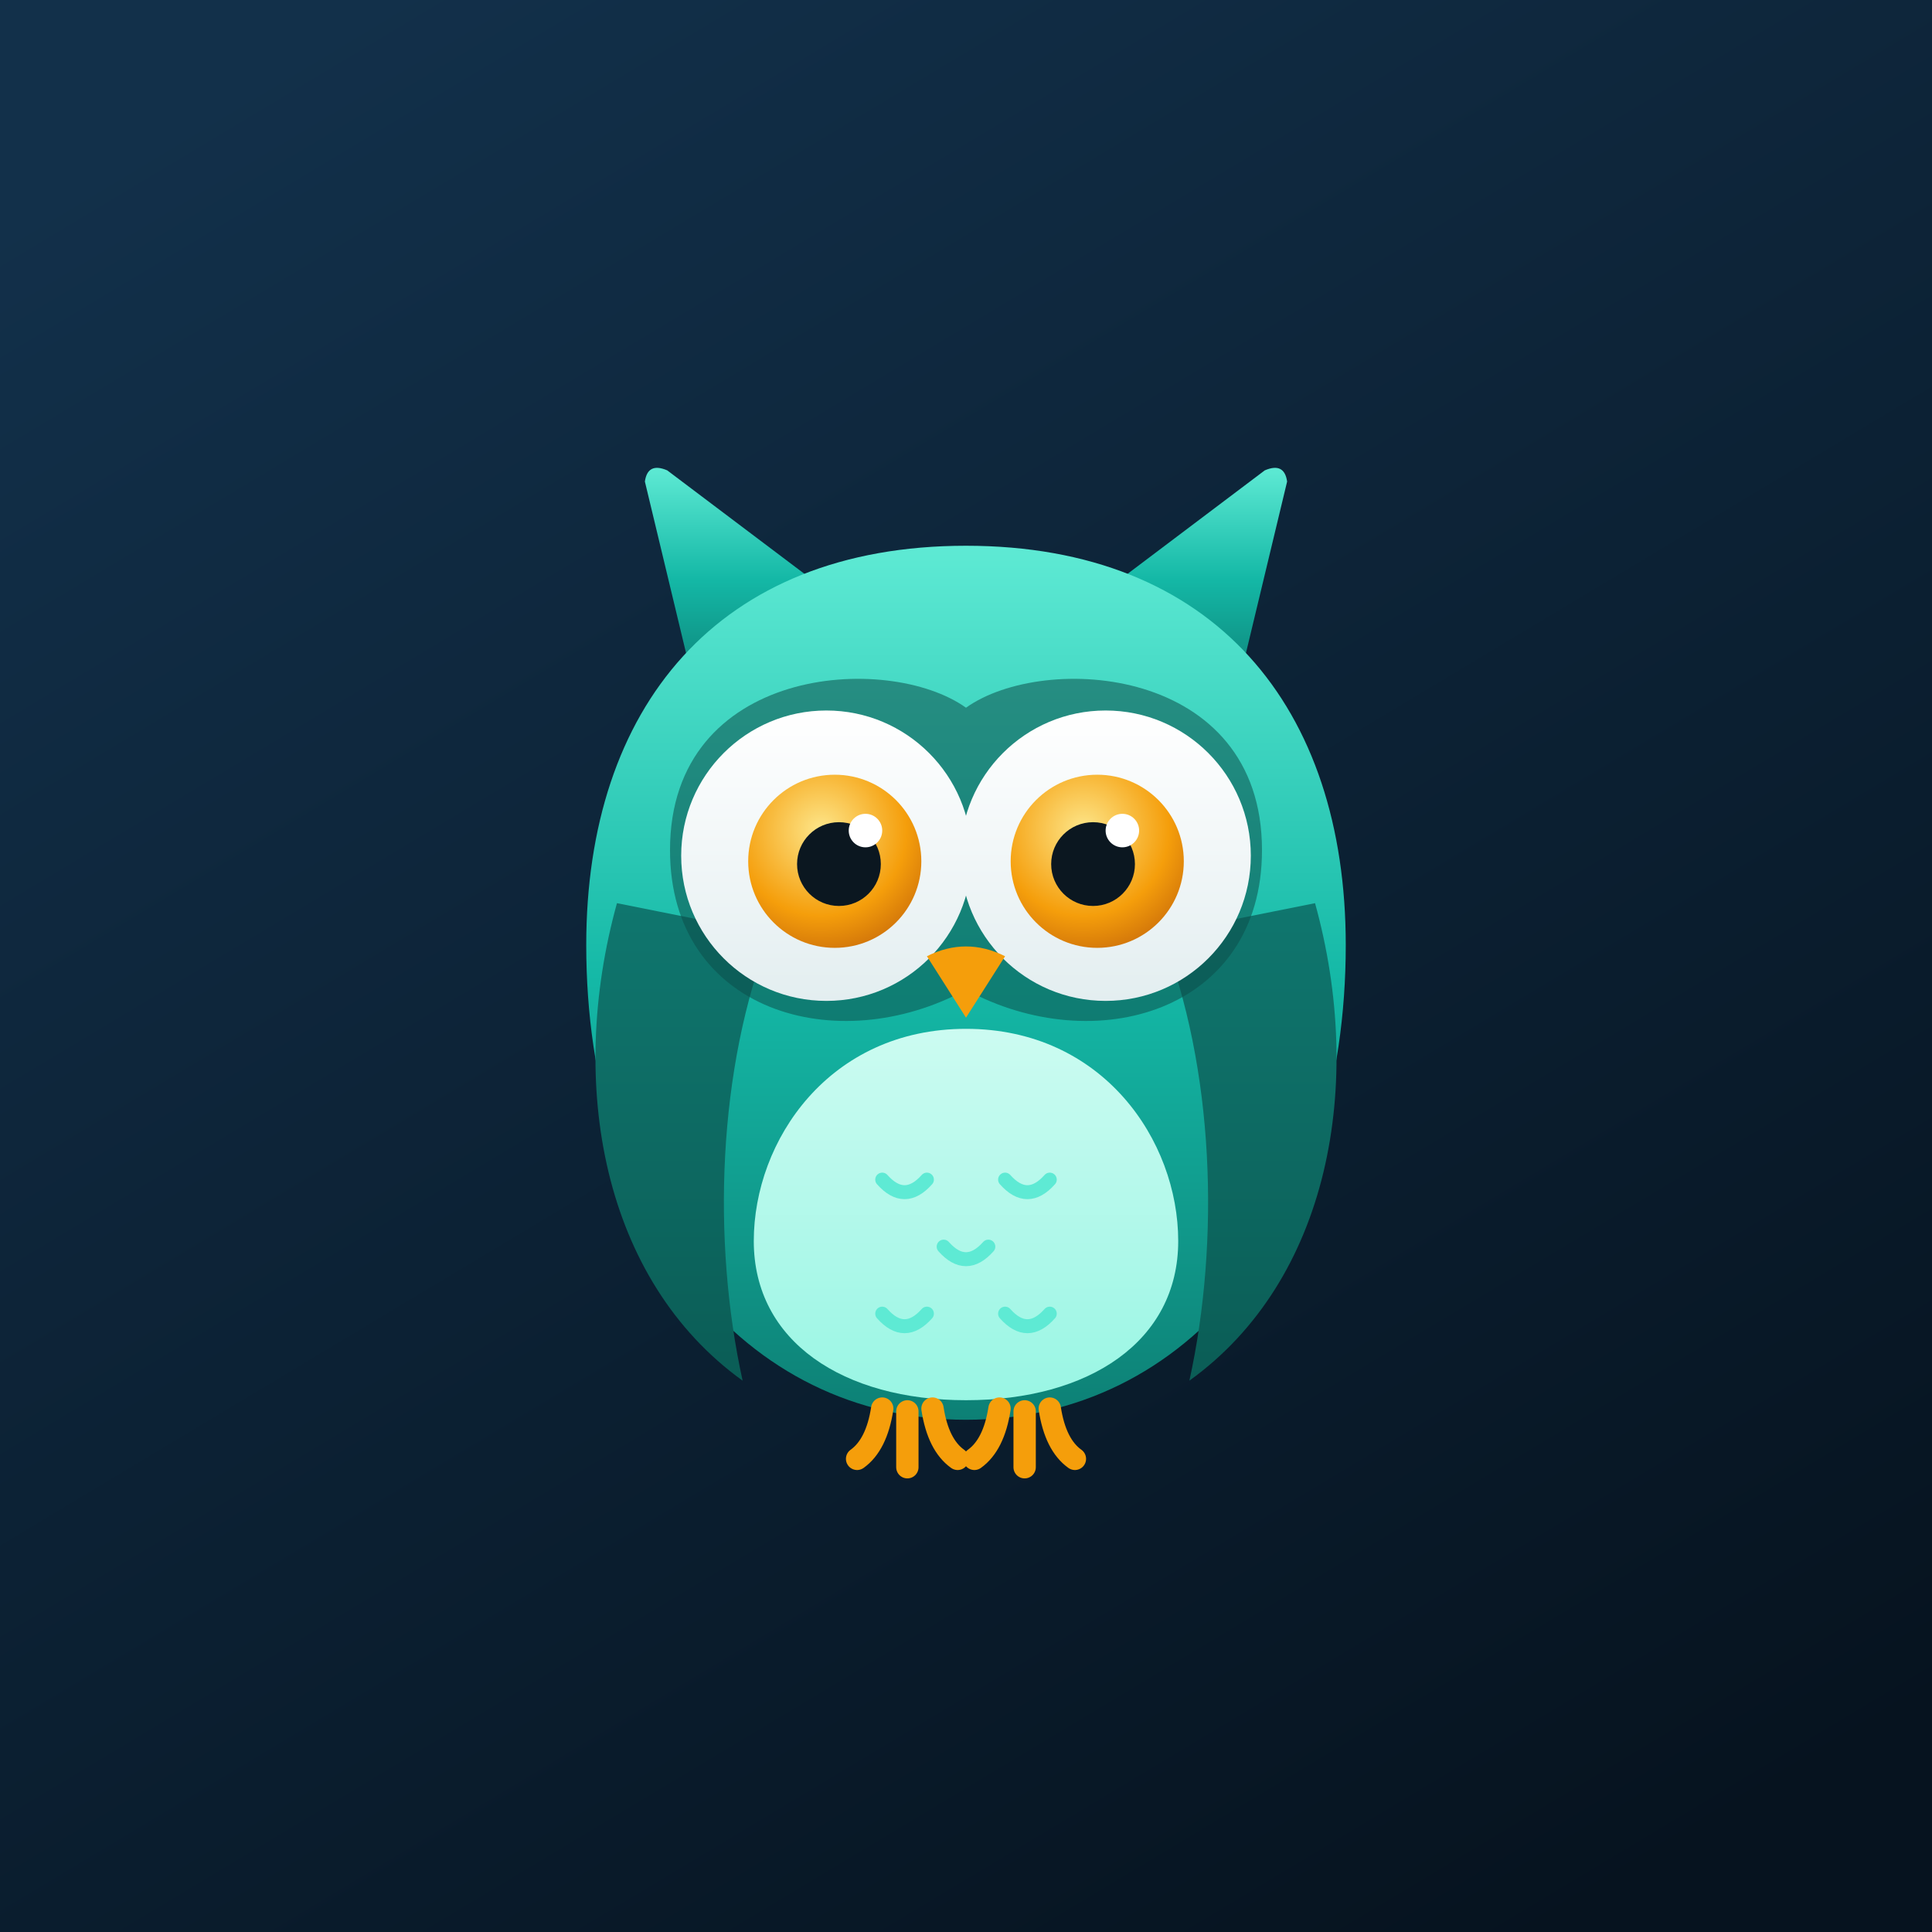
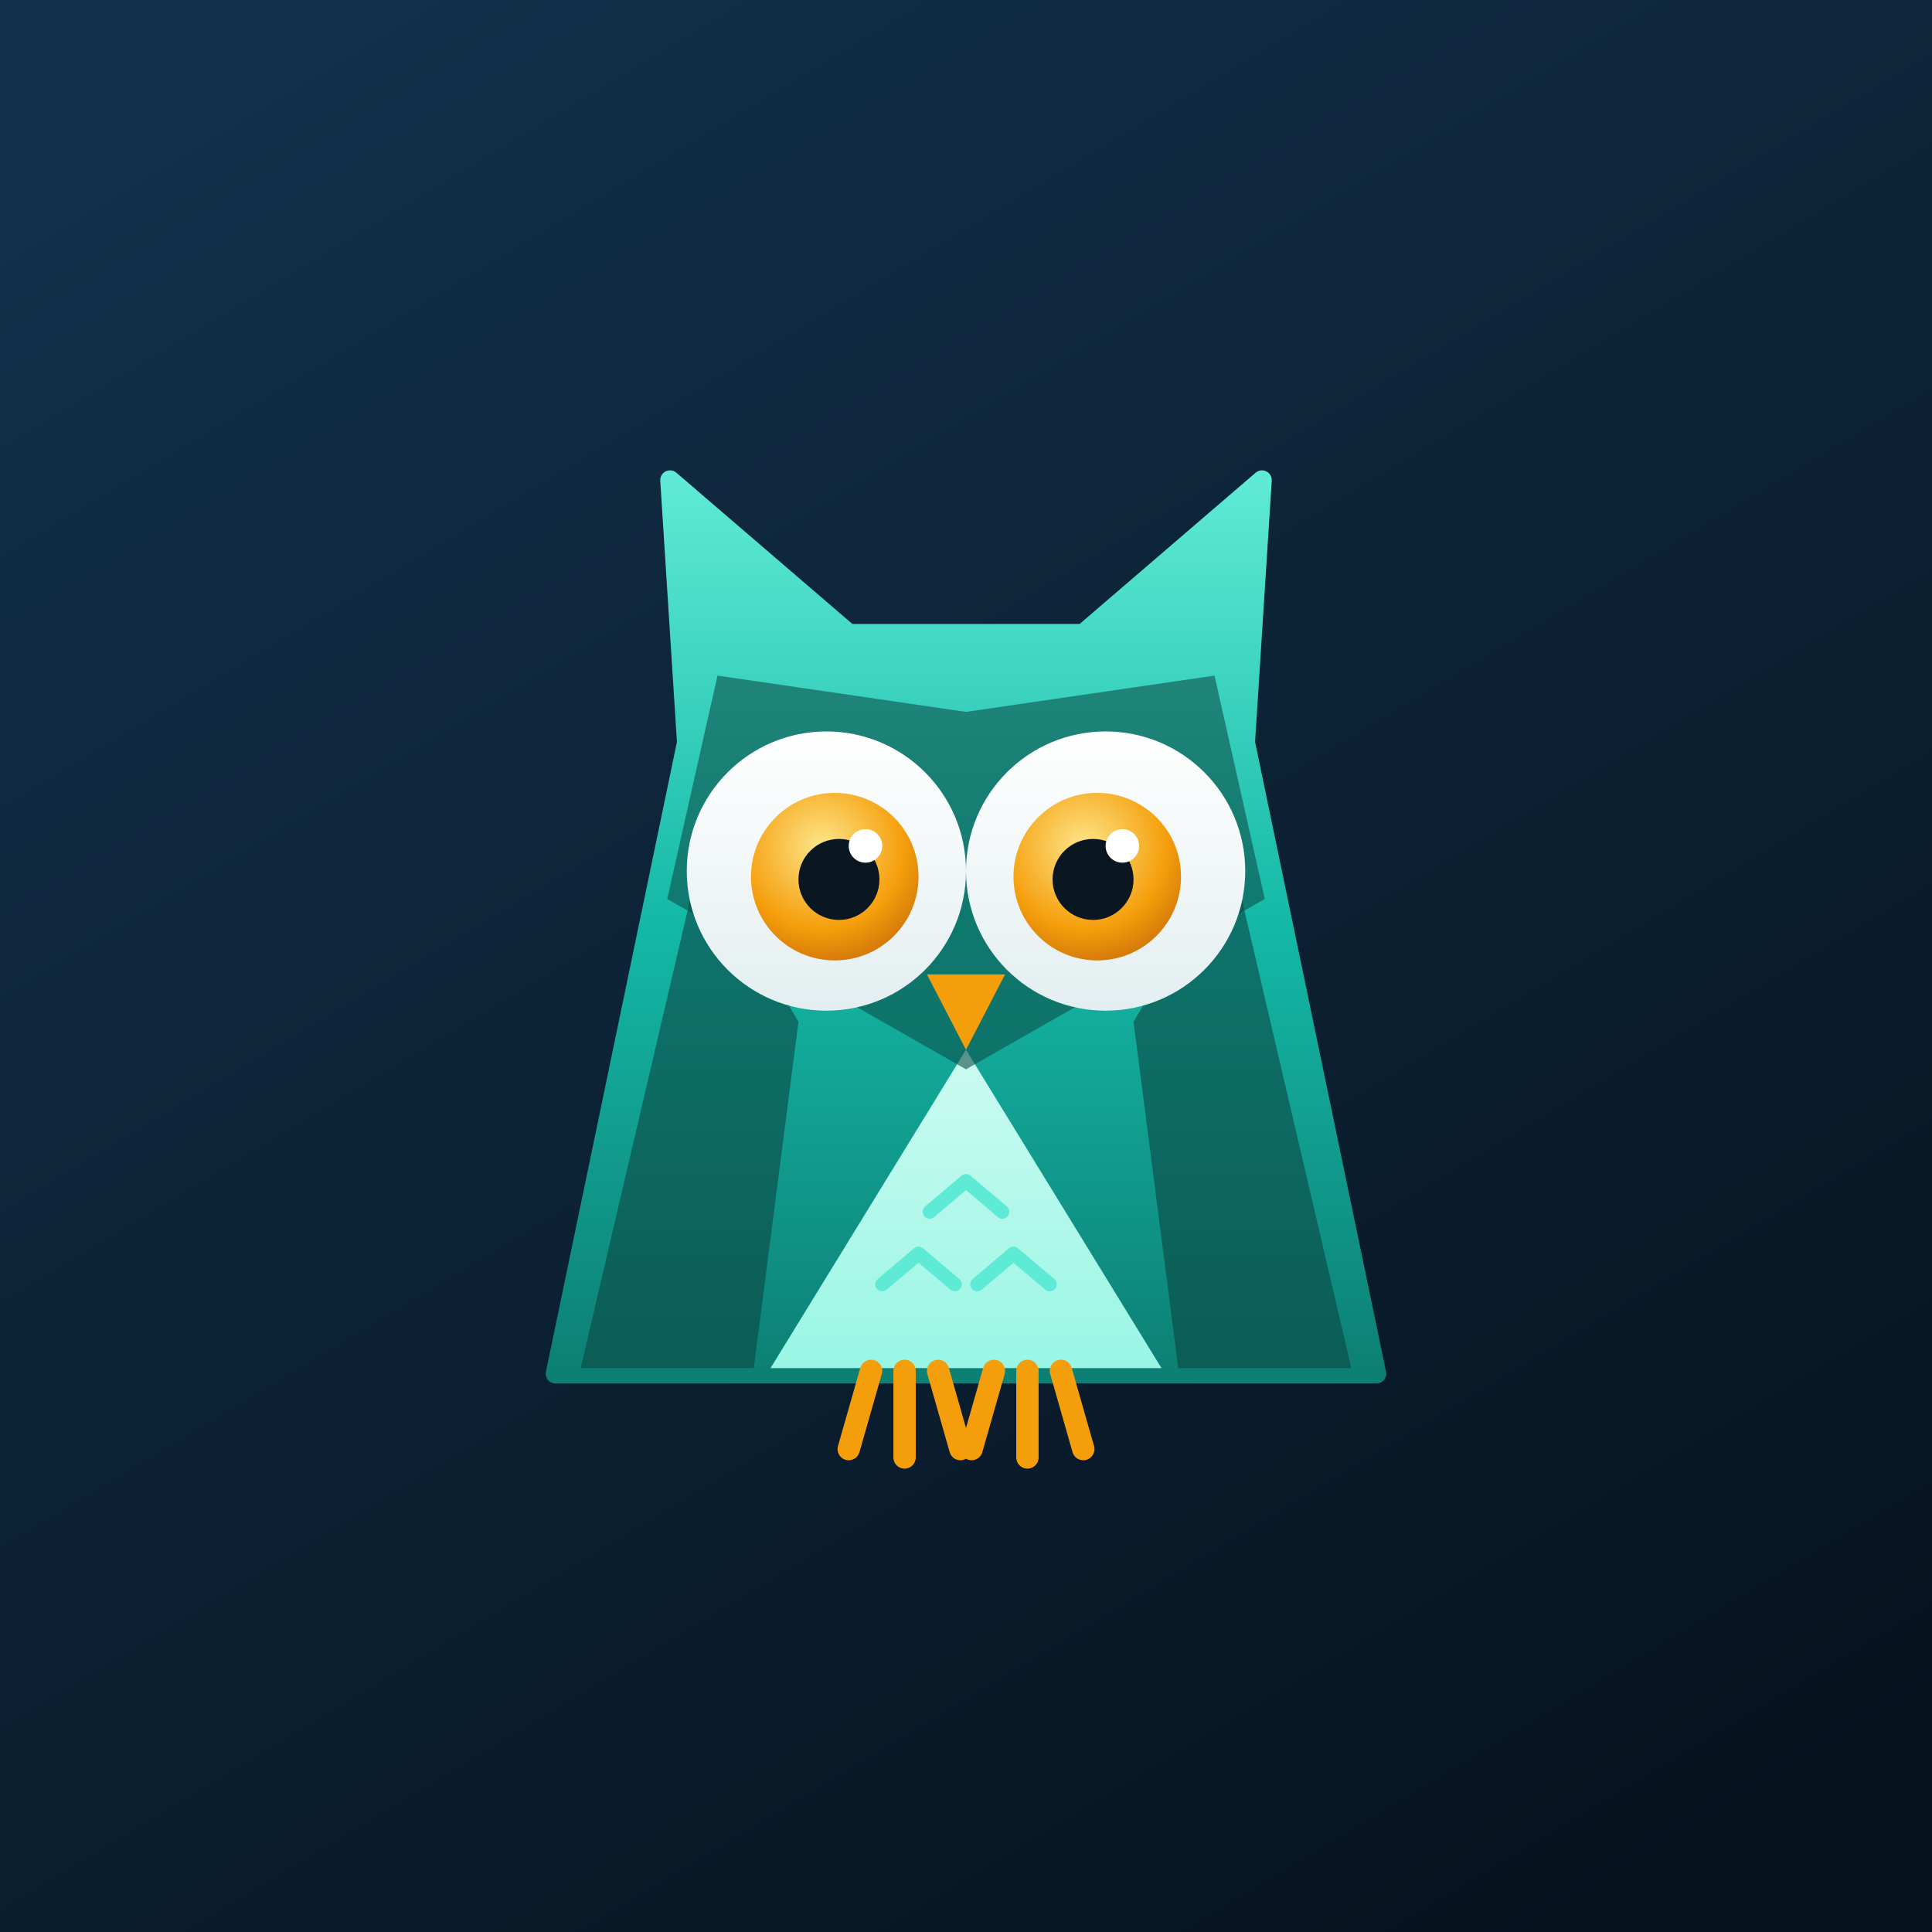
<svg xmlns="http://www.w3.org/2000/svg" viewBox="0 0 1024 1024">
  <defs>
    <linearGradient id="bg" x1="0.2" y1="0" x2="0.8" y2="1">
      <stop offset="0" stop-color="#12304a" />
      <stop offset="1" stop-color="#06131f" />
    </linearGradient>
    <linearGradient id="body" x1="0" y1="0" x2="0" y2="1">
      <stop offset="0" stop-color="#5eead4" />
      <stop offset="0.5" stop-color="#14b8a6" />
      <stop offset="1" stop-color="#0d8075" />
    </linearGradient>
    <linearGradient id="wing" x1="0" y1="0" x2="0" y2="1">
      <stop offset="0" stop-color="#0f766e" />
      <stop offset="1" stop-color="#0b5d56" />
    </linearGradient>
    <linearGradient id="belly" x1="0" y1="0" x2="0" y2="1">
      <stop offset="0" stop-color="#ccfbf1" />
      <stop offset="1" stop-color="#99f6e4" />
    </linearGradient>
    <linearGradient id="white" x1="0" y1="0" x2="0" y2="1">
      <stop offset="0" stop-color="#ffffff" />
      <stop offset="1" stop-color="#e3eef0" />
    </linearGradient>
    <radialGradient id="iris" cx="0.42" cy="0.32" r="0.9">
      <stop offset="0" stop-color="#fde68a" />
      <stop offset="0.55" stop-color="#f59e0b" />
      <stop offset="1" stop-color="#b45309" />
    </radialGradient>
  </defs>
  <rect width="1024" height="1024" fill="url(#bg)" />
-   <g transform="translate(512 512) scale(0.74) translate(-512 -515)">
-     <path d="M318 318 L282 168 Q284 154 298 160 L420 252 Z" fill="url(#body)" />
-     <path d="M706 318 L742 168 Q740 154 726 160 L604 252 Z" fill="url(#body)" />
-     <path d="M512 214 C690 214 784 330 784 500 C784 700 672 840 512 840 C352 840 240 700 240 500 C240 330 334 214 512 214 Z" fill="url(#body)" />
-     <path d="M262 470 C226 600 252 740 352 812 C330 712 334 588 372 492 Z" fill="url(#wing)" />
-     <path d="M762 470 C798 600 772 740 672 812 C694 712 690 588 652 492 Z" fill="url(#wing)" />
-     <path d="M512 560 C610 560 664 640 664 712 C664 784 600 826 512 826 C424 826 360 784 360 712 C360 640 414 560 512 560 Z" fill="url(#belly)" />
-     <path d="M452 668 q16 18 32 0 M540 668 q16 18 32 0 M496 716 q16 18 32 0 M452 764 q16 18 32 0 M540 764 q16 18 32 0" fill="none" stroke="#5eead4" stroke-width="10" stroke-linecap="round" />
-     <path d="M512 330 C456 290 300 300 300 432 C300 548 420 582 512 532 C604 582 724 548 724 432 C724 300 568 290 512 330 Z" fill="#0b4f4a" opacity="0.55" />
-     <circle cx="412" cy="436" r="104" fill="url(#white)" />
-     <circle cx="612" cy="436" r="104" fill="url(#white)" />
-     <circle cx="418" cy="440" r="62" fill="url(#iris)" />
-     <circle cx="606" cy="440" r="62" fill="url(#iris)" />
-     <circle cx="421" cy="442" r="30" fill="#0b1720" />
-     <circle cx="603" cy="442" r="30" fill="#0b1720" />
-     <circle cx="440" cy="418" r="12" fill="#ffffff" />
-     <circle cx="624" cy="418" r="12" fill="#ffffff" />
-     <path d="M512 552 L484 508 Q512 494 540 508 Z" fill="#f59e0b" />
-     <path d="M452 832 q-4 26 -18 36 M470 834 q0 28 0 40 M488 832 q4 26 18 36 M536 832 q-4 26 -18 36 M554 834 q0 28 0 40 M572 832 q4 26 18 36" fill="none" stroke="#f59e0b" stroke-width="16" stroke-linecap="round" />
+   <g transform="translate(512 512) scale(0.74) translate(-512 -500)">
+     <path d="M300 152 L428 262 L596 262 L724 152 L712 340 L806 792 L218 792 L312 340 Z" fill="url(#body)" stroke="url(#body)" stroke-width="14" stroke-linejoin="round" />
+     <path d="M322 420 L236 788 L360 788 L392 540 Z" fill="url(#wing)" />
+     <path d="M702 420 L788 788 L664 788 L632 540 Z" fill="url(#wing)" />
+     <path d="M512 560 L652 788 L372 788 Z" fill="url(#belly)" />
+     <path d="M486 676 l26 -22 l26 22 M452 728 l26 -22 l26 22 M520 728 l26 -22 l26 22" fill="none" stroke="#5eead4" stroke-width="10" stroke-linecap="round" stroke-linejoin="round" />
+     <path d="M512 318 L690 292 L726 452 L512 574 L298 452 L334 292 Z" fill="#0b4f4a" opacity="0.6" />
+     <circle cx="412" cy="432" r="100" fill="url(#white)" />
+     <circle cx="612" cy="432" r="100" fill="url(#white)" />
+     <circle cx="418" cy="436" r="60" fill="url(#iris)" />
+     <circle cx="606" cy="436" r="60" fill="url(#iris)" />
+     <circle cx="421" cy="438" r="29" fill="#0b1720" />
+     <circle cx="603" cy="438" r="29" fill="#0b1720" />
+     <circle cx="440" cy="414" r="12" fill="#ffffff" />
+     <circle cx="624" cy="414" r="12" fill="#ffffff" />
+     <path d="M512 560 L484 506 L540 506 Z" fill="#f59e0b" />
+     <path d="M444 790 L428 846 M468 790 L468 852 M492 790 L508 846 M532 790 L516 846 M556 790 L556 852 M580 790 L596 846" fill="none" stroke="#f59e0b" stroke-width="16" stroke-linecap="round" />
  </g>
</svg>
